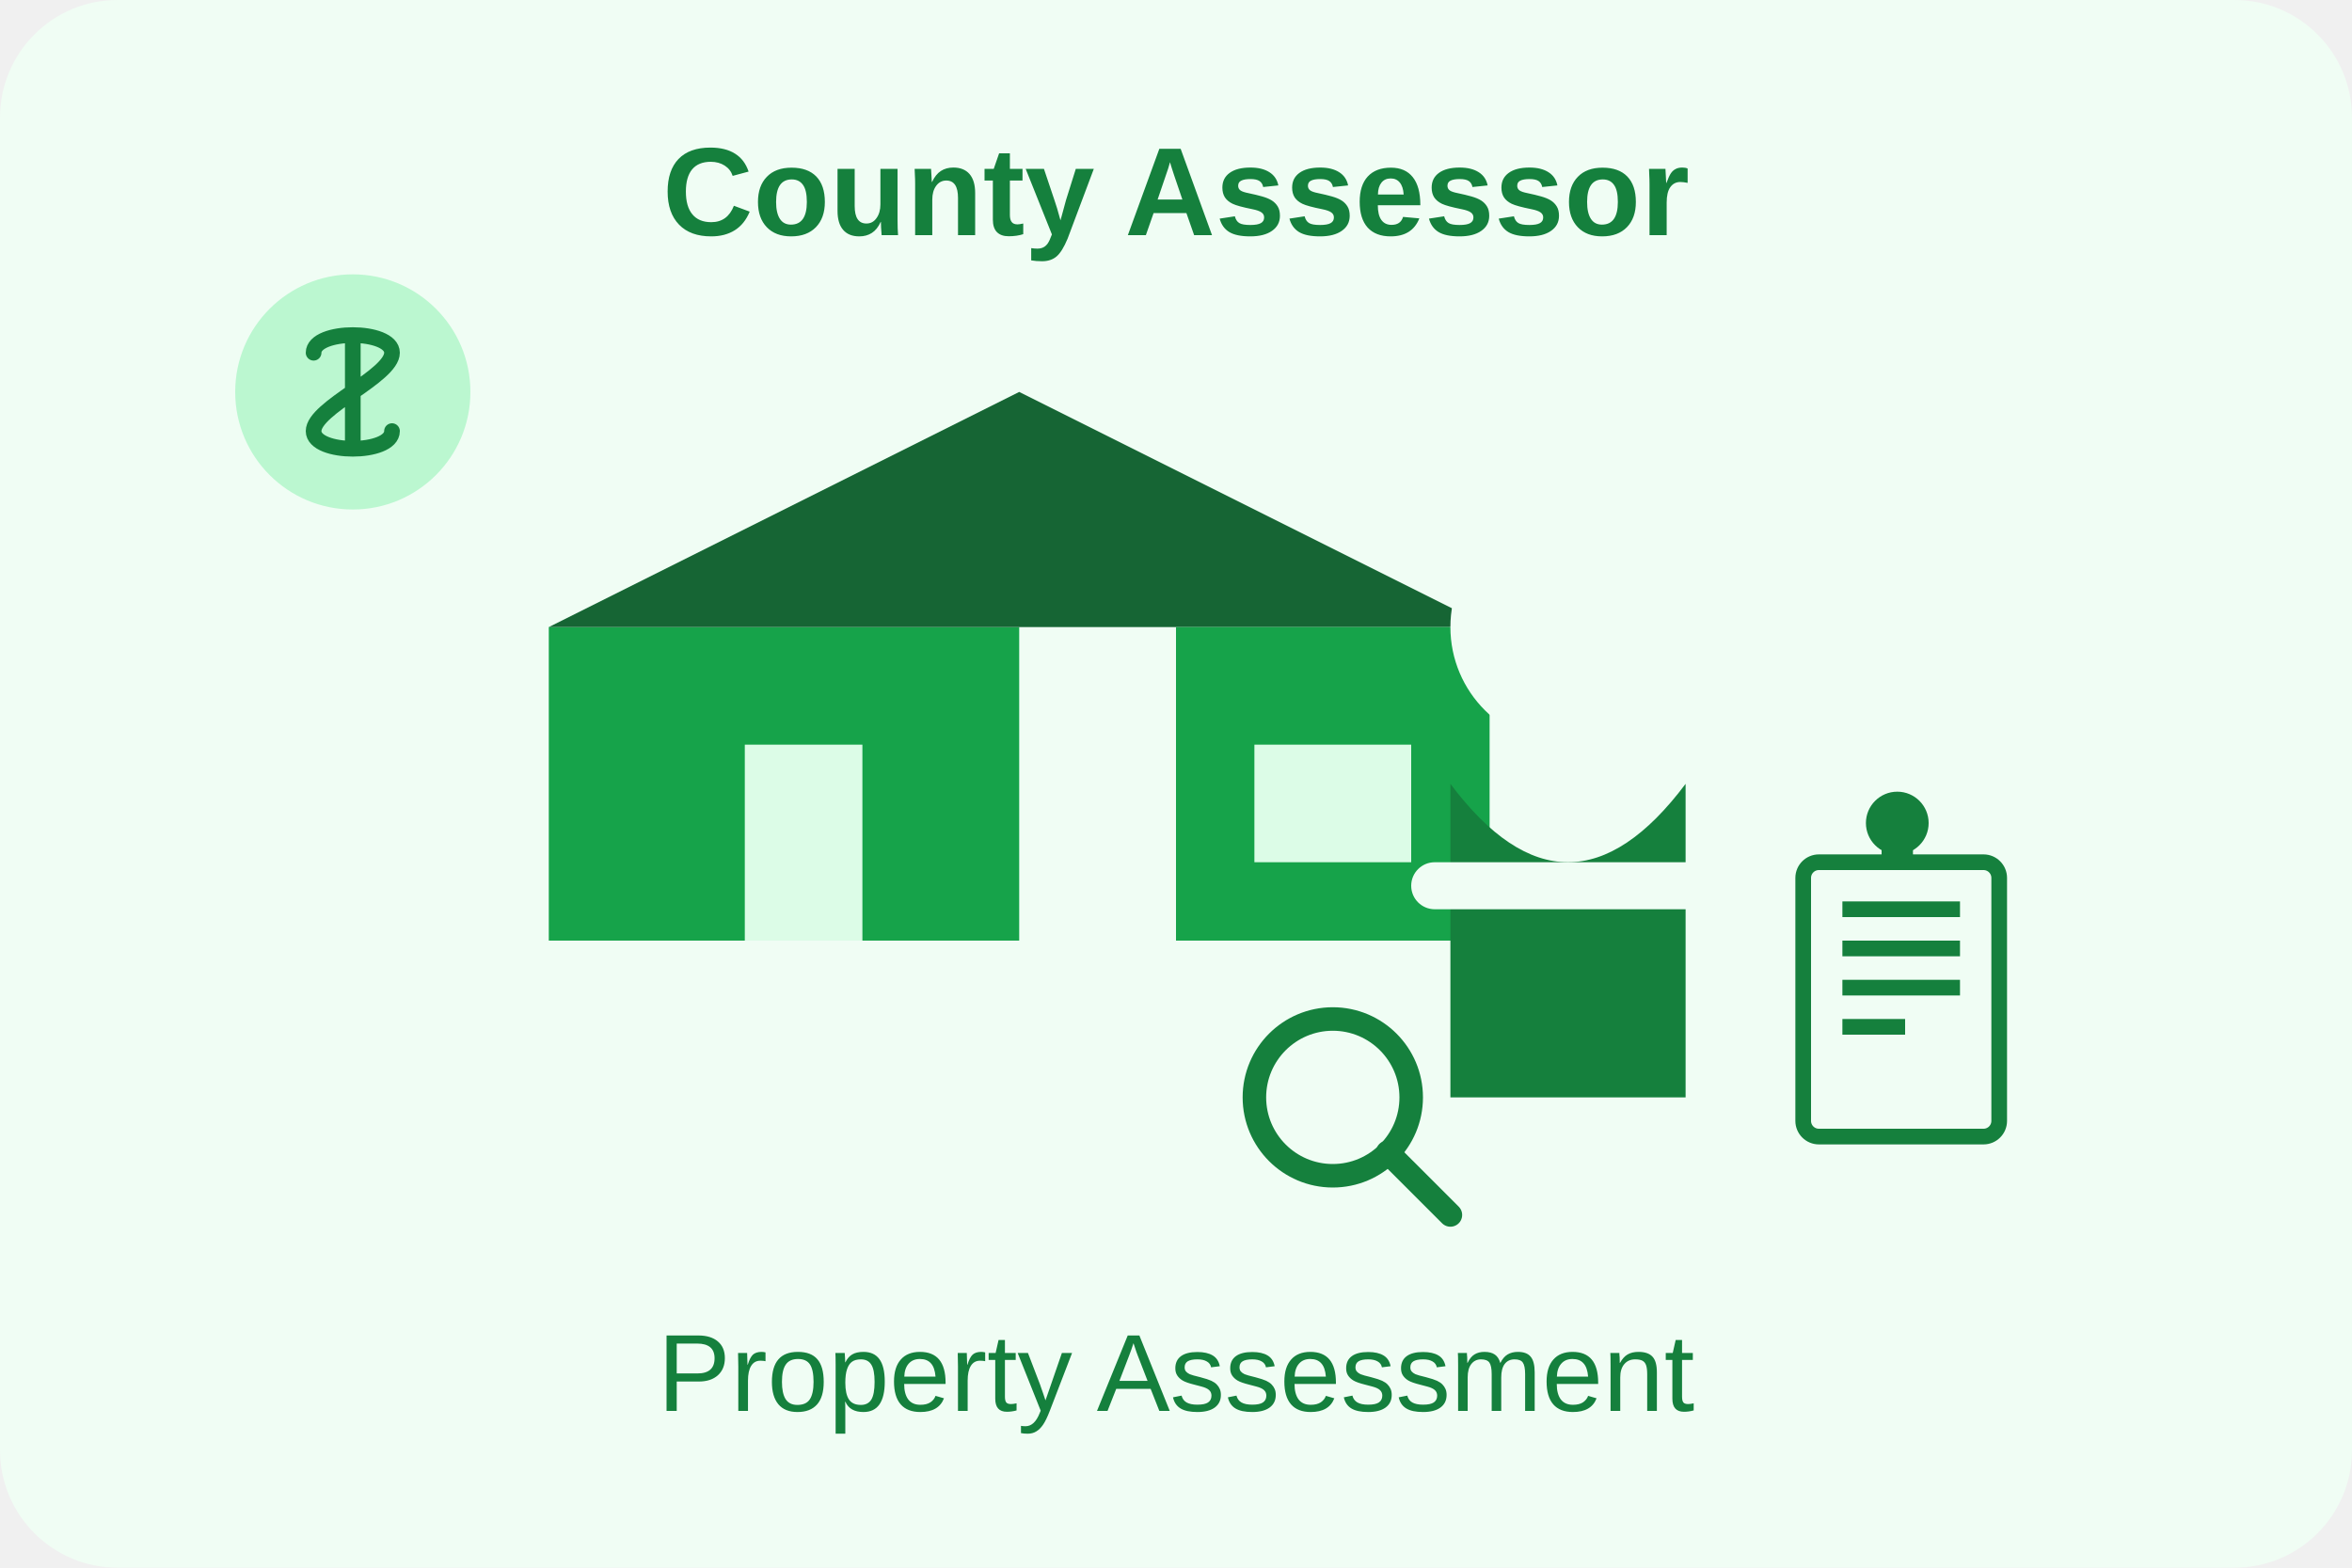
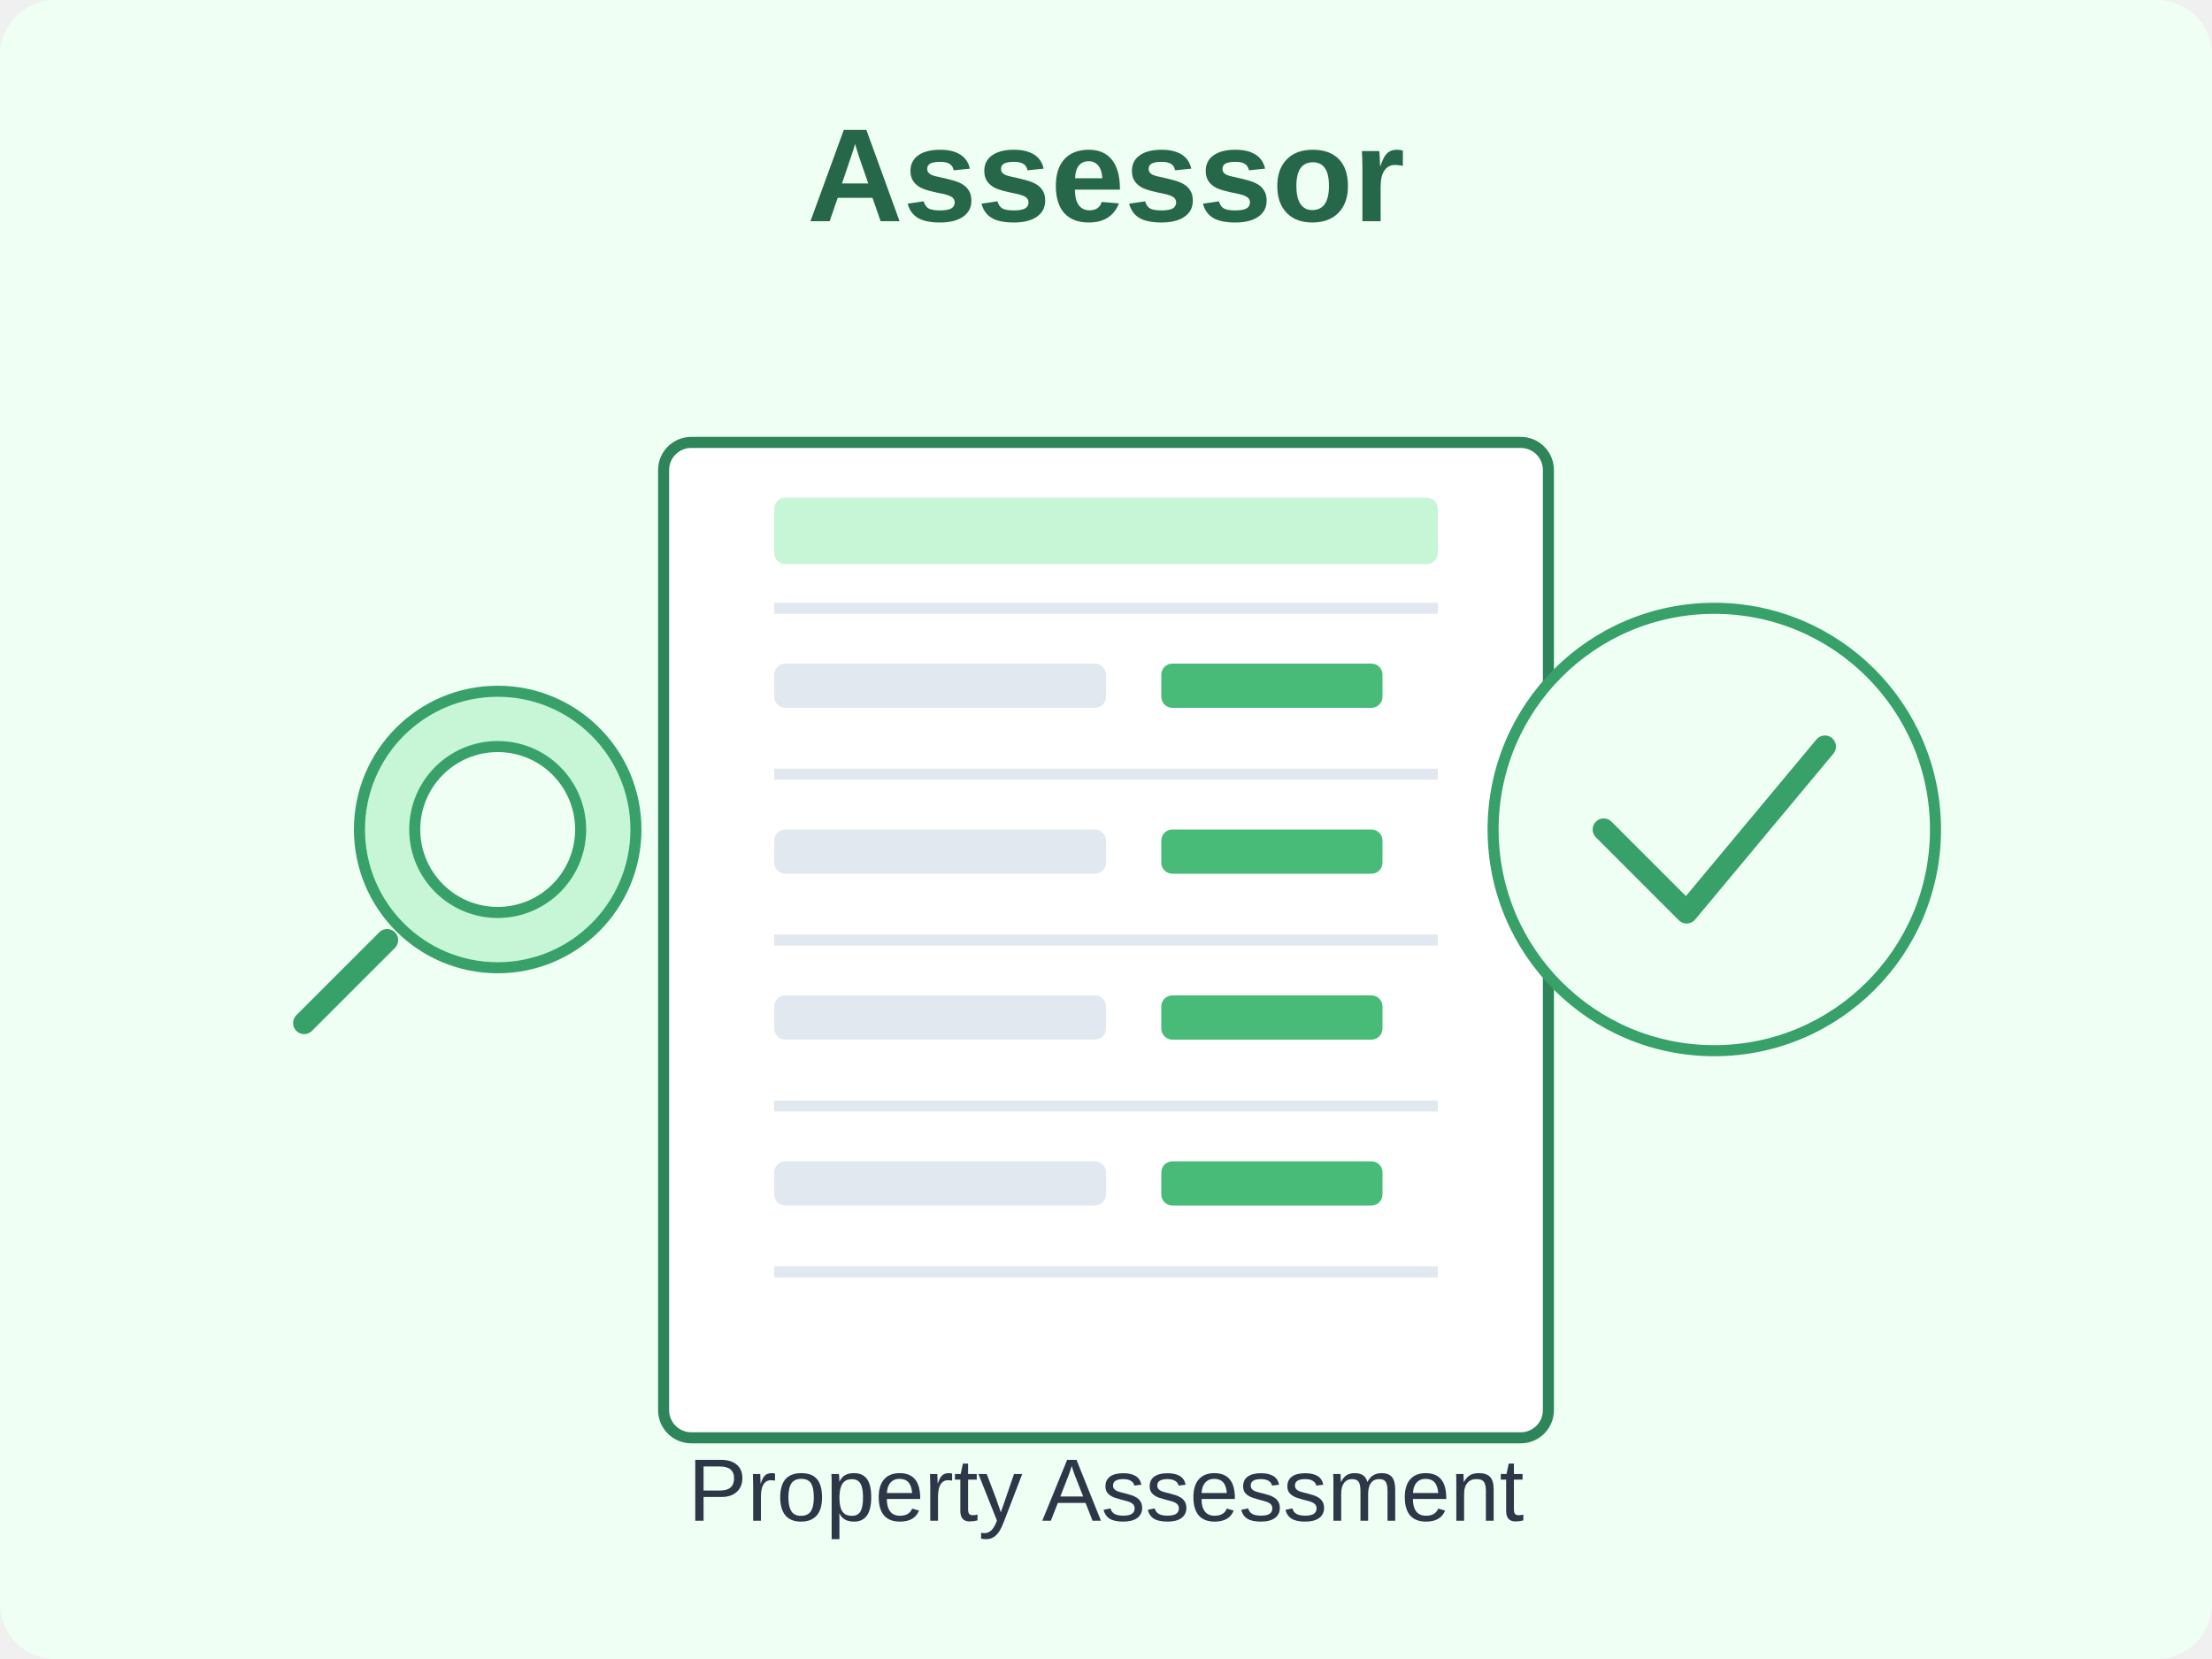
- <svg xmlns="http://www.w3.org/2000/svg" width="300" height="200">
-   <rect width="300" height="200" fill="#f0fdf4" rx="15" ry="15" />
-   <g transform="translate(70, 80)">
-     <path d="M0,0 L60,0 L60,40 L0,40 Z" fill="#16a34a" />
-     <path d="M0,0 L60,-30 L120,0 Z" fill="#166534" />
-     <rect x="80" y="0" width="40" height="40" fill="#16a34a" />
-     <rect x="25" y="15" width="15" height="25" fill="#dcfce7" />
-     <rect x="90" y="15" width="20" height="15" fill="#dcfce7" />
-   </g>
-   <g transform="translate(200, 100)">
-     <circle cx="0" cy="-20" r="15" fill="#f0fdf4" />
-     <path d="M-15,0 Q0,20 15,0 L15,40 L-15,40 L-15,0 Z" fill="#15803d" />
-     <rect x="-20" y="10" width="40" height="6" fill="#f0fdf4" rx="3" ry="3" />
-   </g>
-   <g transform="translate(230, 110)">
-     <rect x="0" y="0" width="25" height="35" fill="#f0fdf4" rx="2" ry="2" stroke="#15803d" stroke-width="2" />
-     <rect x="5" y="5" width="15" height="2" fill="#15803d" />
-     <rect x="5" y="10" width="15" height="2" fill="#15803d" />
-     <rect x="5" y="15" width="15" height="2" fill="#15803d" />
-     <rect x="5" y="20" width="8" height="2" fill="#15803d" />
-     <circle cx="12" cy="-5" r="4" fill="#15803d" />
-     <rect x="10" y="-5" width="4" height="5" fill="#15803d" />
-   </g>
-   <g transform="translate(170, 140)">
-     <circle cx="0" cy="0" r="10" fill="none" stroke="#15803d" stroke-width="3" />
-     <line x1="7" y1="7" x2="15" y2="15" stroke="#15803d" stroke-width="3" stroke-linecap="round" />
-   </g>
-   <g transform="translate(45, 50)">
-     <circle cx="0" cy="0" r="15" fill="#bbf7d0" />
-     <path d="M0,-7 L0,7 M-5,-5 C-5,-8 5,-8 5,-5 C5,-2 -5,2 -5,5 C-5,8 5,8 5,5" stroke="#15803d" stroke-width="2" stroke-linecap="round" fill="none" />
-   </g>
-   <text x="150" y="30" font-family="Arial" font-size="16" font-weight="bold" fill="#15803d" text-anchor="middle">County Assessor</text>
-   <text x="150" y="180" font-family="Arial" font-size="14" fill="#15803d" text-anchor="middle">Property Assessment</text>
+ <svg xmlns="http://www.w3.org/2000/svg" width="400" height="300" viewBox="0 0 400 300" fill="none">
+   <rect width="400" height="300" rx="10" fill="#F0FFF4" />
+   <rect x="120" y="80" width="160" height="180" rx="5" fill="white" stroke="#2F855A" stroke-width="2" />
+   <line x1="140" y1="110" x2="260" y2="110" stroke="#E2E8F0" stroke-width="2" />
+   <line x1="140" y1="140" x2="260" y2="140" stroke="#E2E8F0" stroke-width="2" />
+   <line x1="140" y1="170" x2="260" y2="170" stroke="#E2E8F0" stroke-width="2" />
+   <line x1="140" y1="200" x2="260" y2="200" stroke="#E2E8F0" stroke-width="2" />
+   <line x1="140" y1="230" x2="260" y2="230" stroke="#E2E8F0" stroke-width="2" />
+   <rect x="140" y="90" width="120" height="12" rx="2" fill="#C6F6D5" />
+   <rect x="140" y="120" width="60" height="8" rx="2" fill="#E2E8F0" />
+   <rect x="210" y="120" width="40" height="8" rx="2" fill="#48BB78" />
+   <rect x="140" y="150" width="60" height="8" rx="2" fill="#E2E8F0" />
+   <rect x="210" y="150" width="40" height="8" rx="2" fill="#48BB78" />
+   <rect x="140" y="180" width="60" height="8" rx="2" fill="#E2E8F0" />
+   <rect x="210" y="180" width="40" height="8" rx="2" fill="#48BB78" />
+   <rect x="140" y="210" width="60" height="8" rx="2" fill="#E2E8F0" />
+   <rect x="210" y="210" width="40" height="8" rx="2" fill="#48BB78" />
+   <circle cx="310" cy="150" r="40" fill="#F0FFF4" stroke="#38A169" stroke-width="2" />
+   <path d="M290 150 L305 165 L330 135" stroke="#38A169" stroke-width="4" stroke-linecap="round" stroke-linejoin="round" />
+   <circle cx="90" cy="150" r="25" fill="#C6F6D5" stroke="#38A169" stroke-width="2" />
+   <line x1="70" y1="170" x2="55" y2="185" stroke="#38A169" stroke-width="4" stroke-linecap="round" />
+   <circle cx="90" cy="150" r="15" fill="#F0FFF4" stroke="#38A169" stroke-width="2" />
+   <text x="200" y="40" font-family="Arial, sans-serif" font-size="24" font-weight="bold" text-anchor="middle" fill="#276749">Assessor</text>
+   <text x="200" y="275" font-family="Arial, sans-serif" font-size="16" text-anchor="middle" fill="#2D3748">Property Assessment</text>
</svg>
